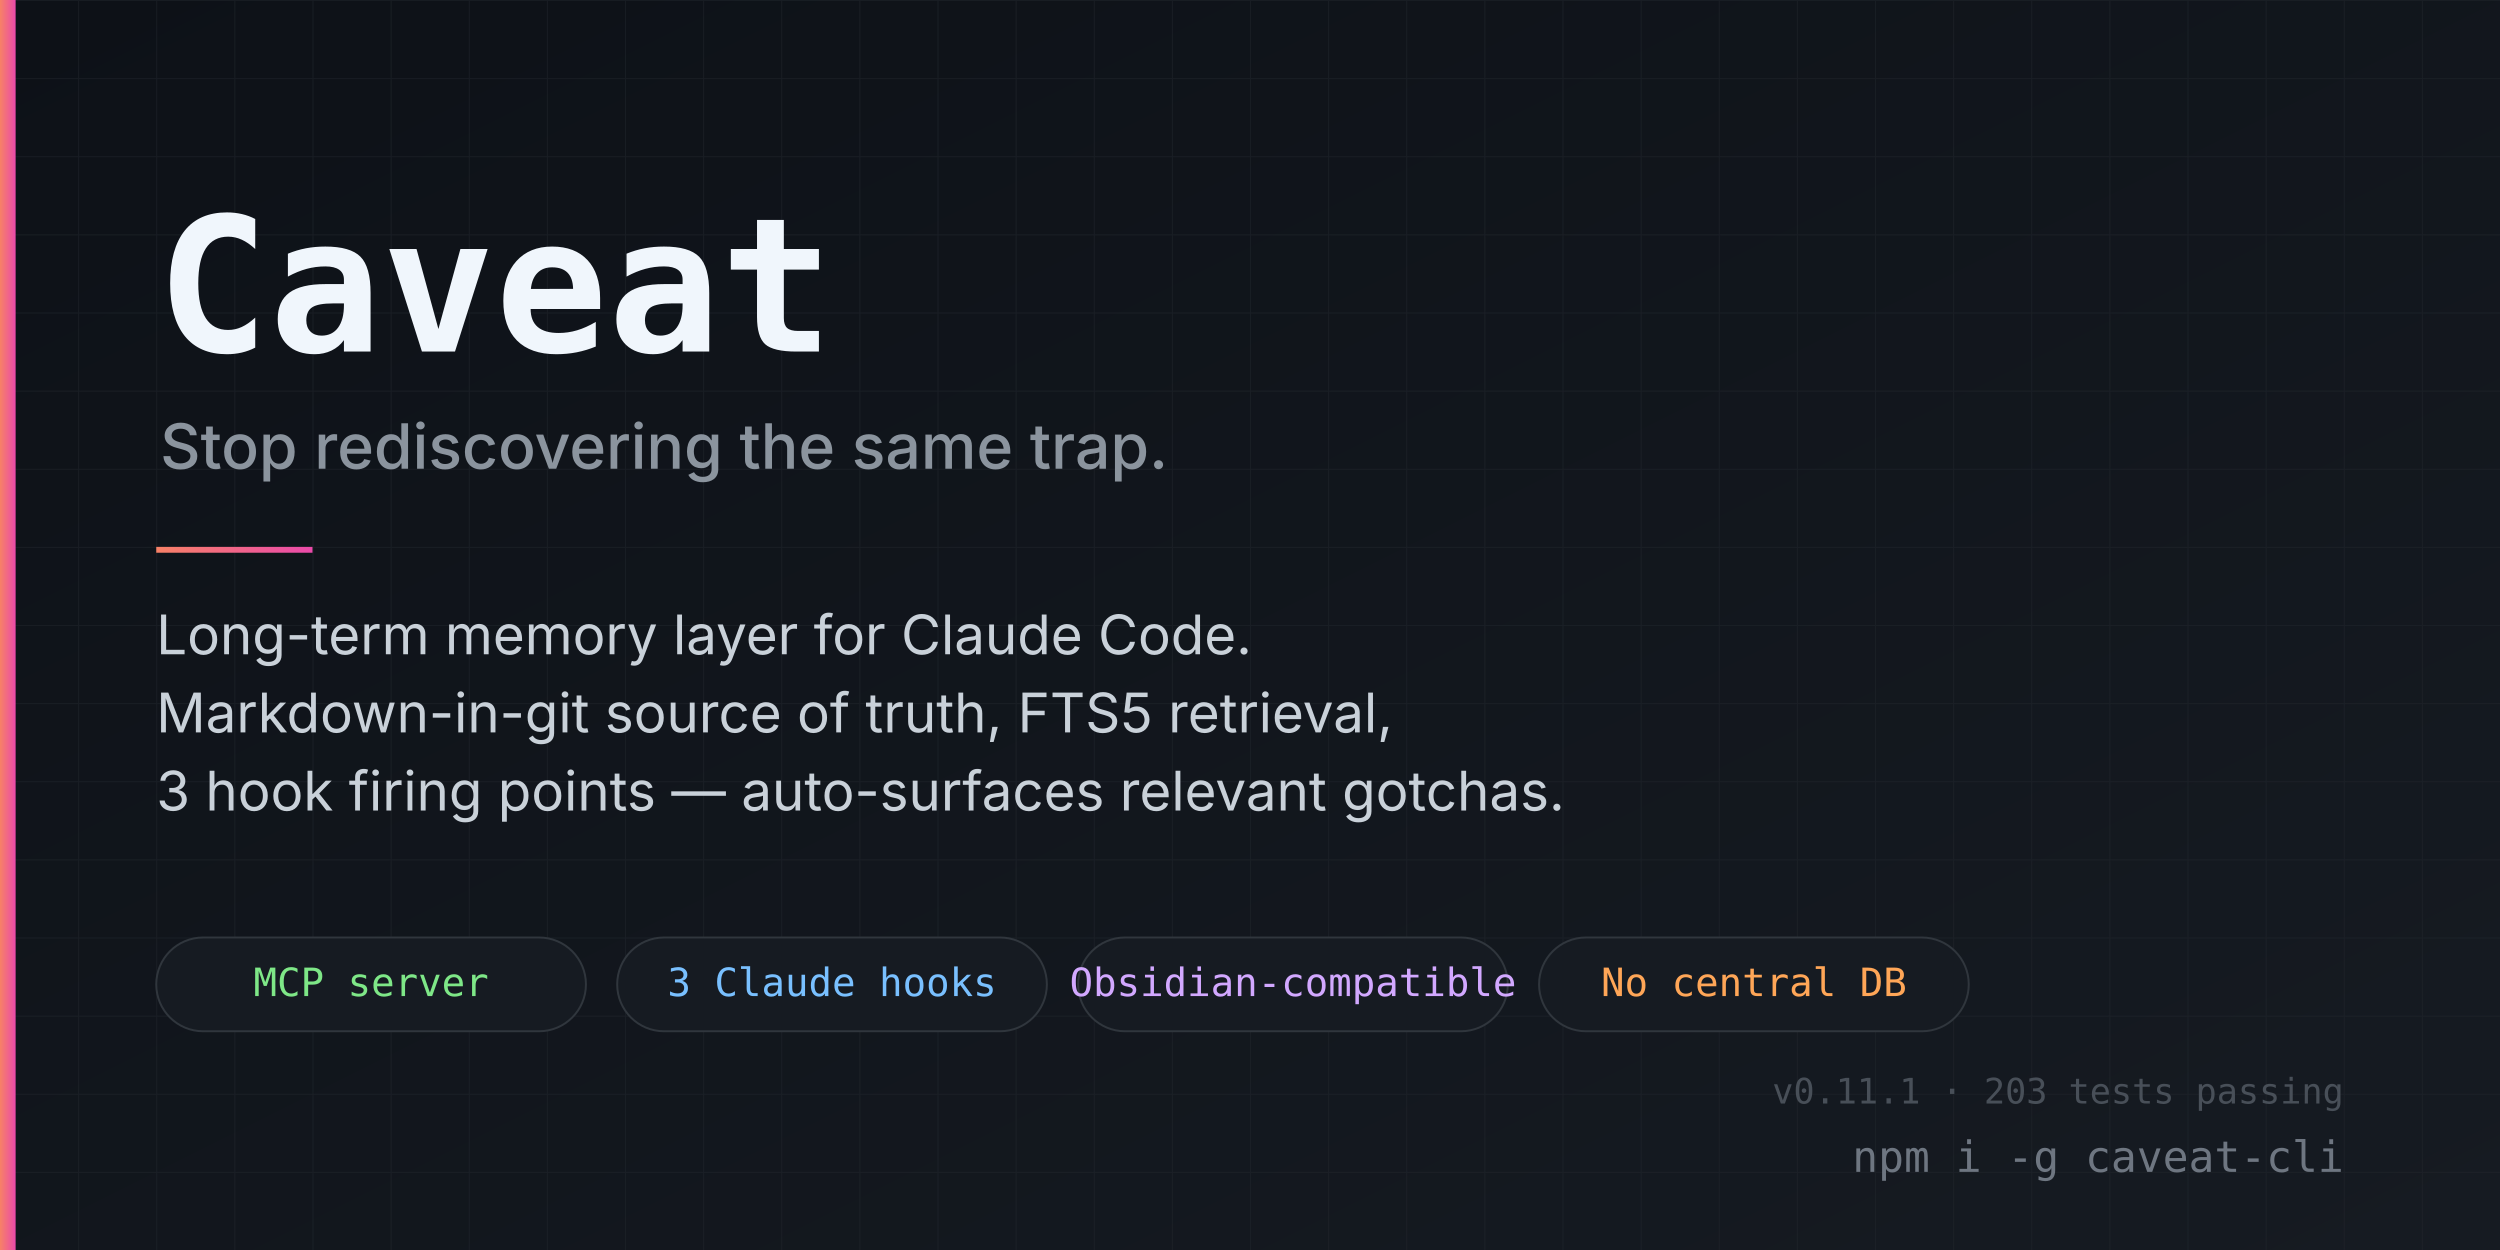
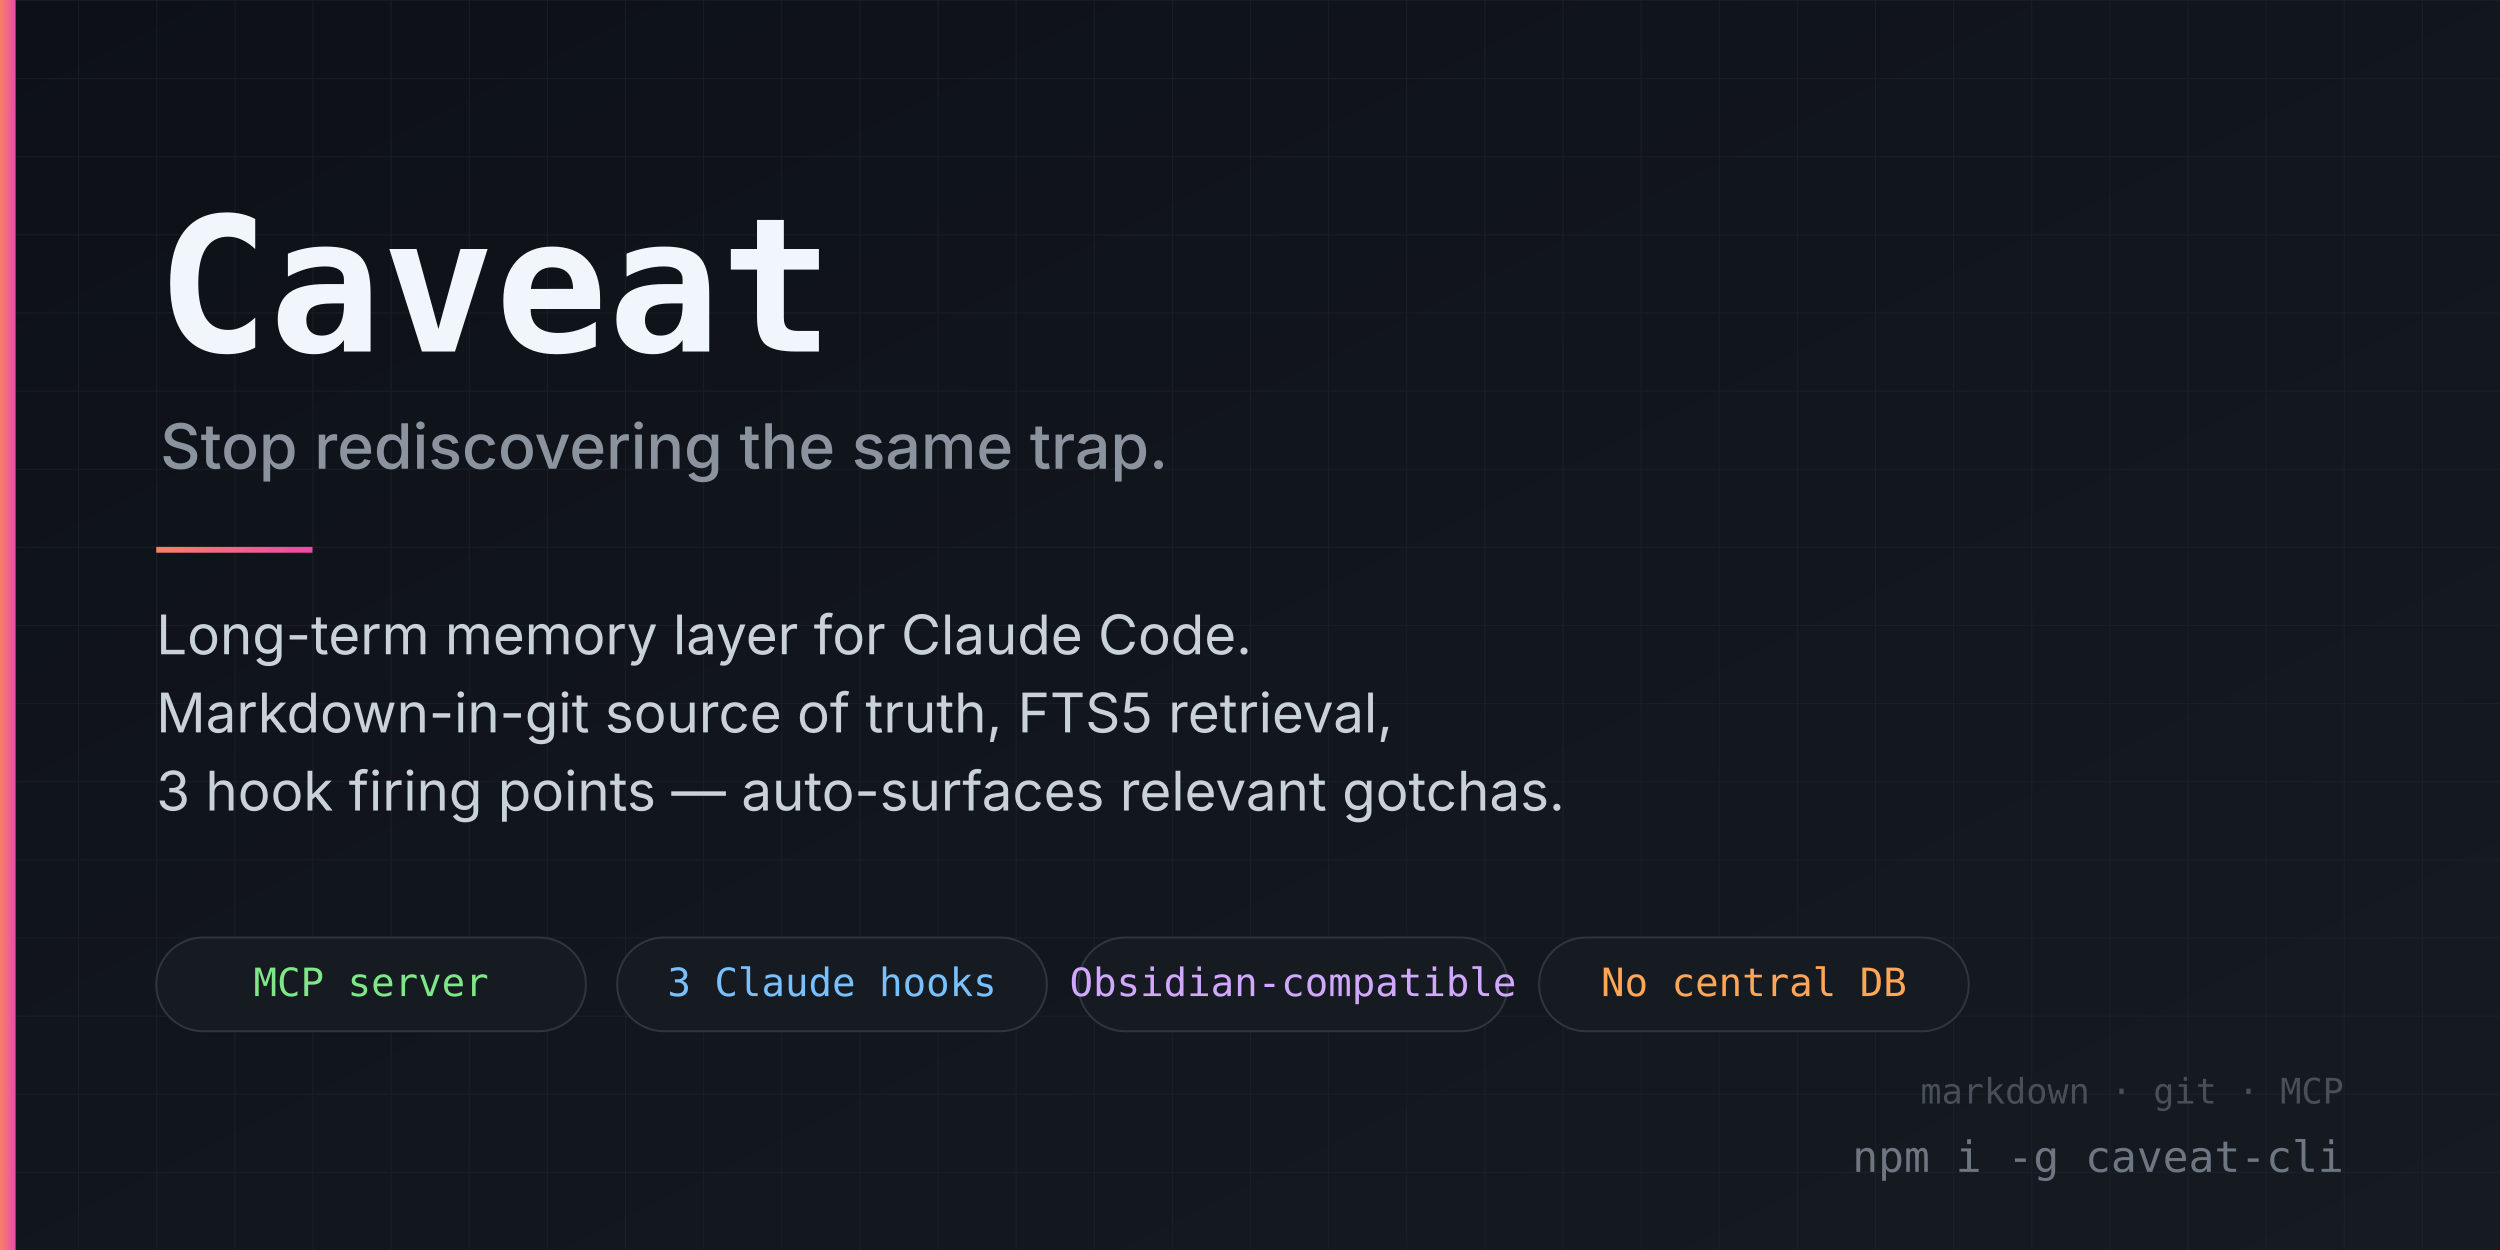
<svg xmlns="http://www.w3.org/2000/svg" viewBox="0 0 1280 640" width="1280" height="640">
  <defs>
    <linearGradient id="bg" x1="0" y1="0" x2="1" y2="1">
      <stop offset="0%" stop-color="#0d1117" />
      <stop offset="100%" stop-color="#161b22" />
    </linearGradient>
    <linearGradient id="accent" x1="0" y1="0" x2="1" y2="0">
      <stop offset="0%" stop-color="#f78166" />
      <stop offset="100%" stop-color="#ea4aaa" />
    </linearGradient>
    <pattern id="grid" width="40" height="40" patternUnits="userSpaceOnUse">
      <path d="M 40 0 L 0 0 0 40" fill="none" stroke="#21262d" stroke-width="1" />
    </pattern>
  </defs>
  <rect width="1280" height="640" fill="url(#bg)" />
  <rect width="1280" height="640" fill="url(#grid)" opacity="0.5" />
  <rect x="0" y="0" width="8" height="640" fill="url(#accent)" />
  <text x="80" y="180" font-family="ui-monospace, 'SF Mono', Menlo, Consolas, monospace" font-size="96" font-weight="700" fill="#f0f6fc">Caveat</text>
  <text x="82" y="240" font-family="ui-sans-serif, system-ui, -apple-system, 'Segoe UI', sans-serif" font-size="32" font-weight="500" fill="#8b949e">Stop rediscovering the same trap.</text>
  <rect x="80" y="280" width="80" height="3" fill="url(#accent)" />
  <text x="80" y="335" font-family="ui-sans-serif, system-ui, -apple-system, 'Segoe UI', sans-serif" font-size="28" fill="#c9d1d9">Long-term memory layer for Claude Code.</text>
  <text x="80" y="375" font-family="ui-sans-serif, system-ui, -apple-system, 'Segoe UI', sans-serif" font-size="28" fill="#c9d1d9">Markdown-in-git source of truth, FTS5 retrieval,</text>
  <text x="80" y="415" font-family="ui-sans-serif, system-ui, -apple-system, 'Segoe UI', sans-serif" font-size="28" fill="#c9d1d9">3 hook firing points — auto-surfaces relevant gotchas.</text>
  <g font-family="ui-monospace, 'SF Mono', Menlo, Consolas, monospace" font-size="20" font-weight="500">
    <rect x="80" y="480" width="220" height="48" rx="24" fill="#161b22" stroke="#30363d" stroke-width="1" />
    <text x="190" y="510" text-anchor="middle" fill="#7ee787">MCP server</text>
    <rect x="316" y="480" width="220" height="48" rx="24" fill="#161b22" stroke="#30363d" stroke-width="1" />
    <text x="426" y="510" text-anchor="middle" fill="#79c0ff">3 Claude hooks</text>
    <rect x="552" y="480" width="220" height="48" rx="24" fill="#161b22" stroke="#30363d" stroke-width="1" />
    <text x="662" y="510" text-anchor="middle" fill="#d2a8ff">Obsidian-compatible</text>
    <rect x="788" y="480" width="220" height="48" rx="24" fill="#161b22" stroke="#30363d" stroke-width="1" />
    <text x="898" y="510" text-anchor="middle" fill="#ffa657">No central DB</text>
  </g>
  <g font-family="ui-monospace, 'SF Mono', Menlo, Consolas, monospace">
    <text x="1200" y="600" text-anchor="end" font-size="22" fill="#6e7681">npm i -g caveat-cli</text>
-     <text x="1200" y="565" text-anchor="end" font-size="18" fill="#484f58">v0.11.1 · 203 tests passing</text>
+     <text x="1200" y="565" text-anchor="end" font-size="18" fill="#484f58">markdown · git · MCP</text>
  </g>
</svg>
